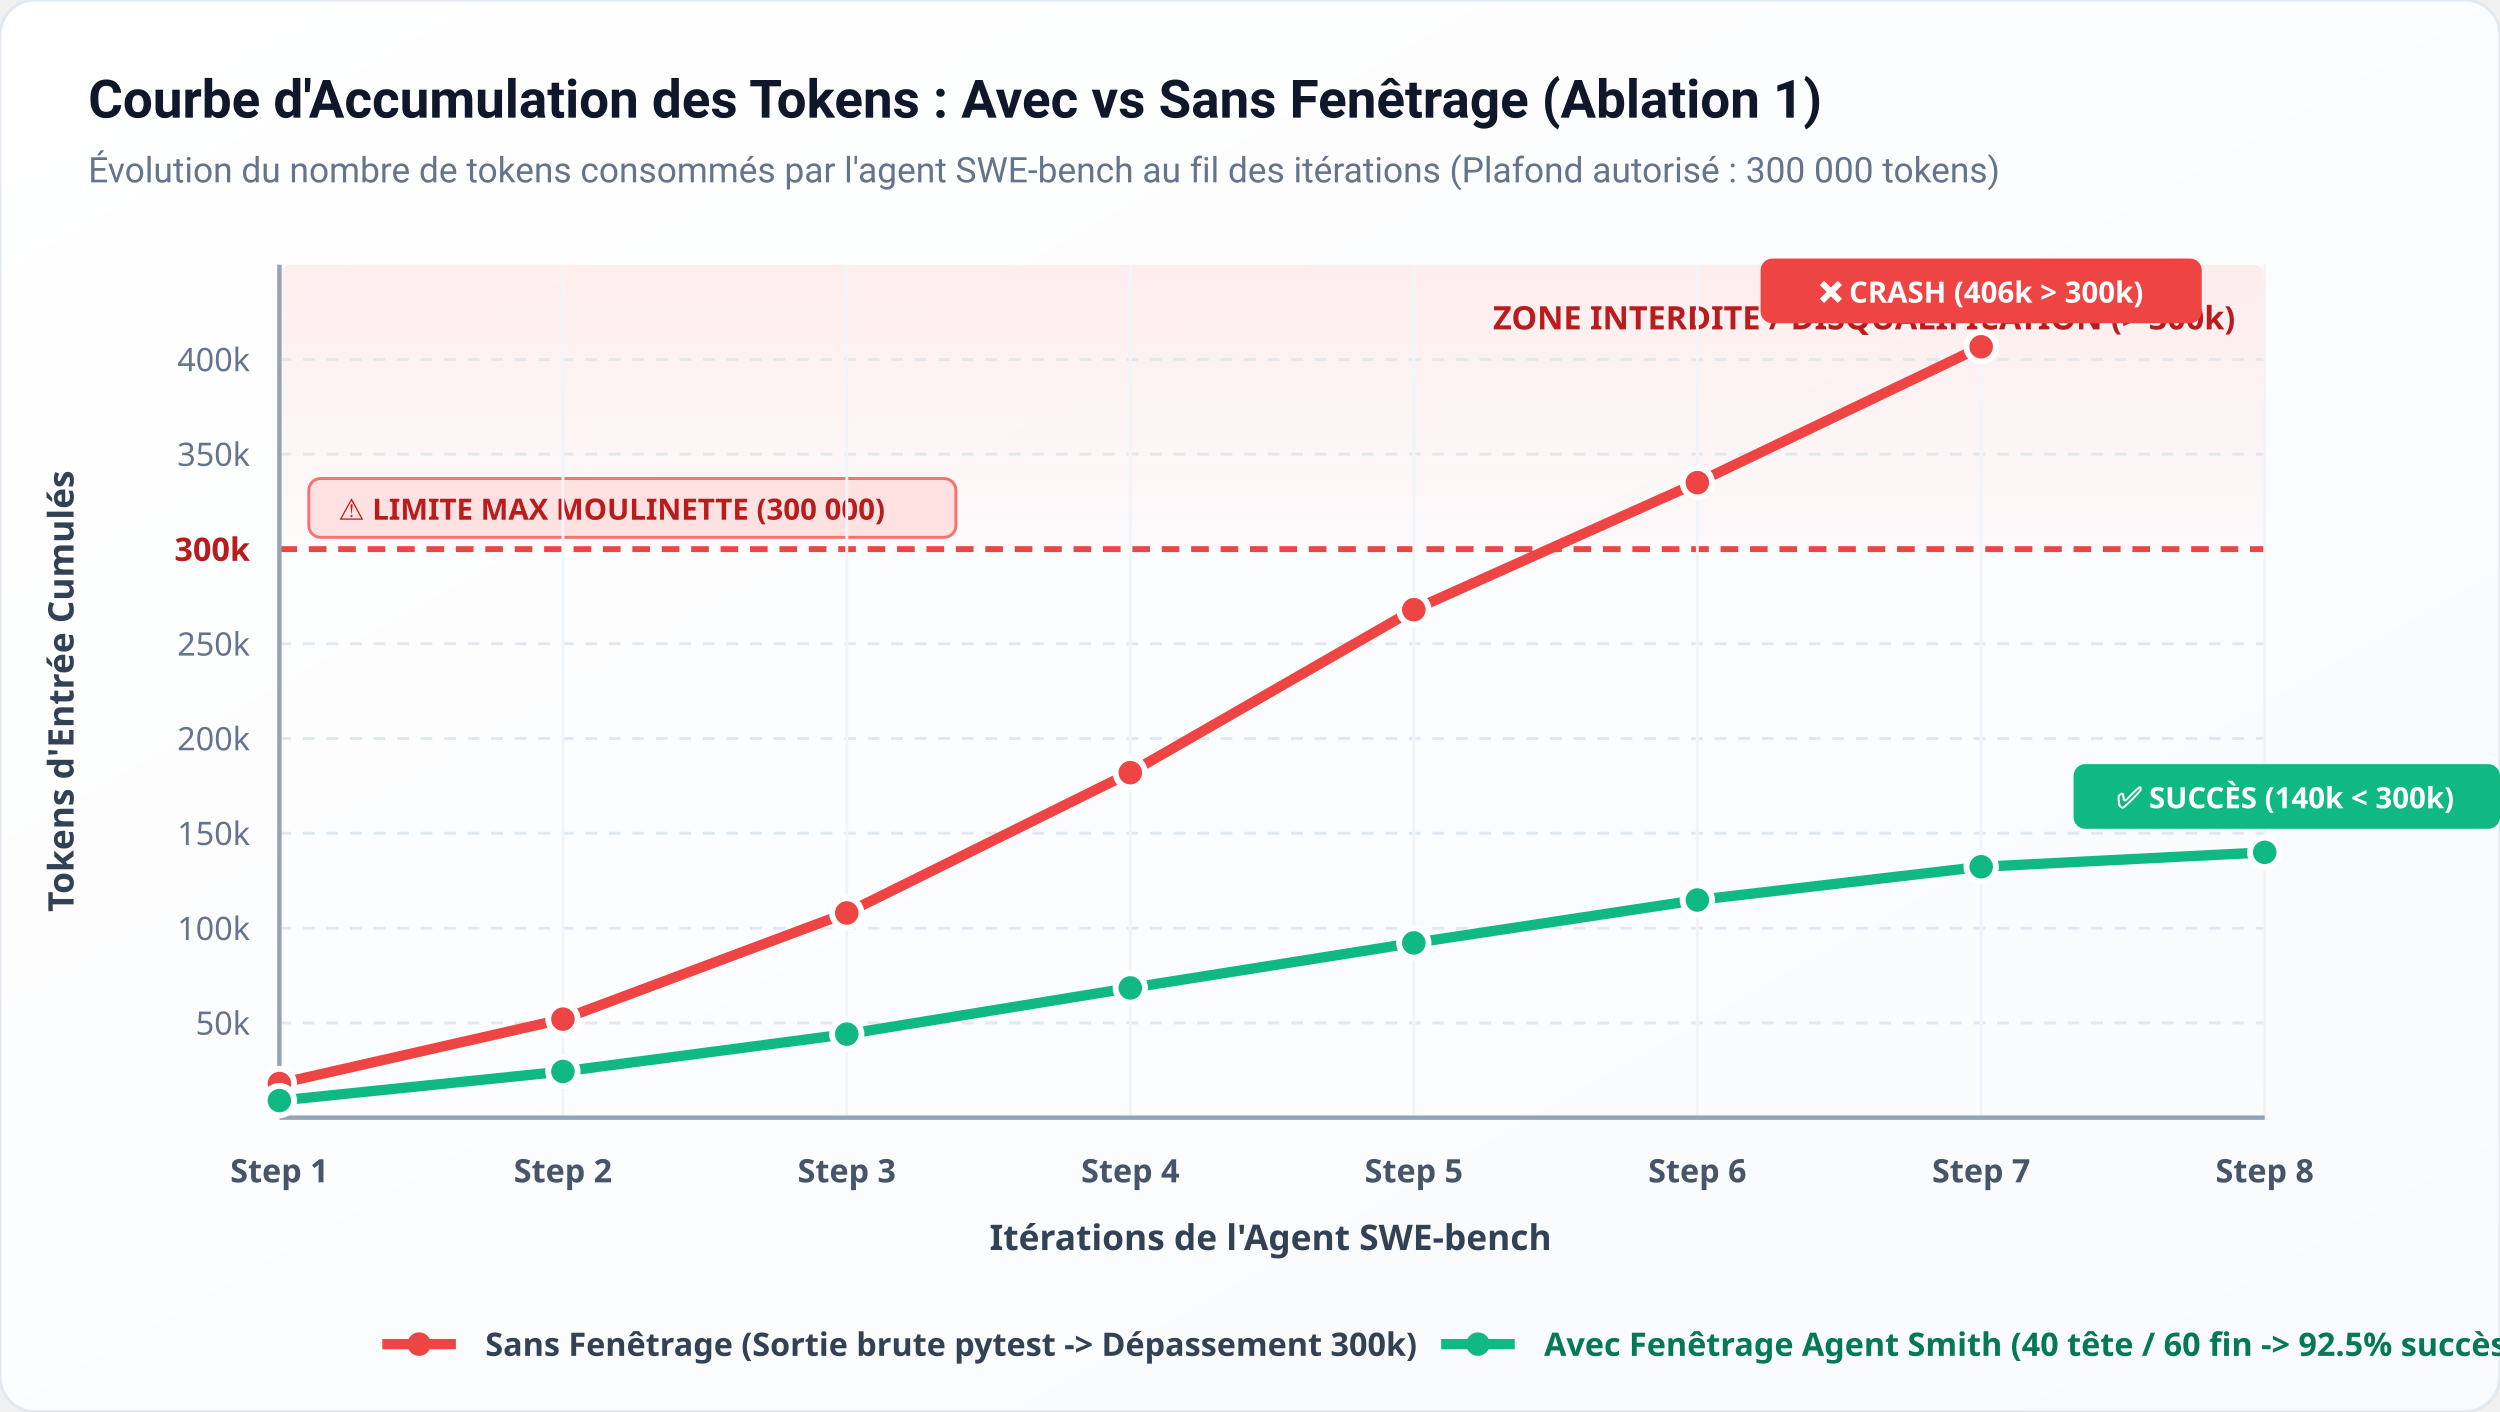
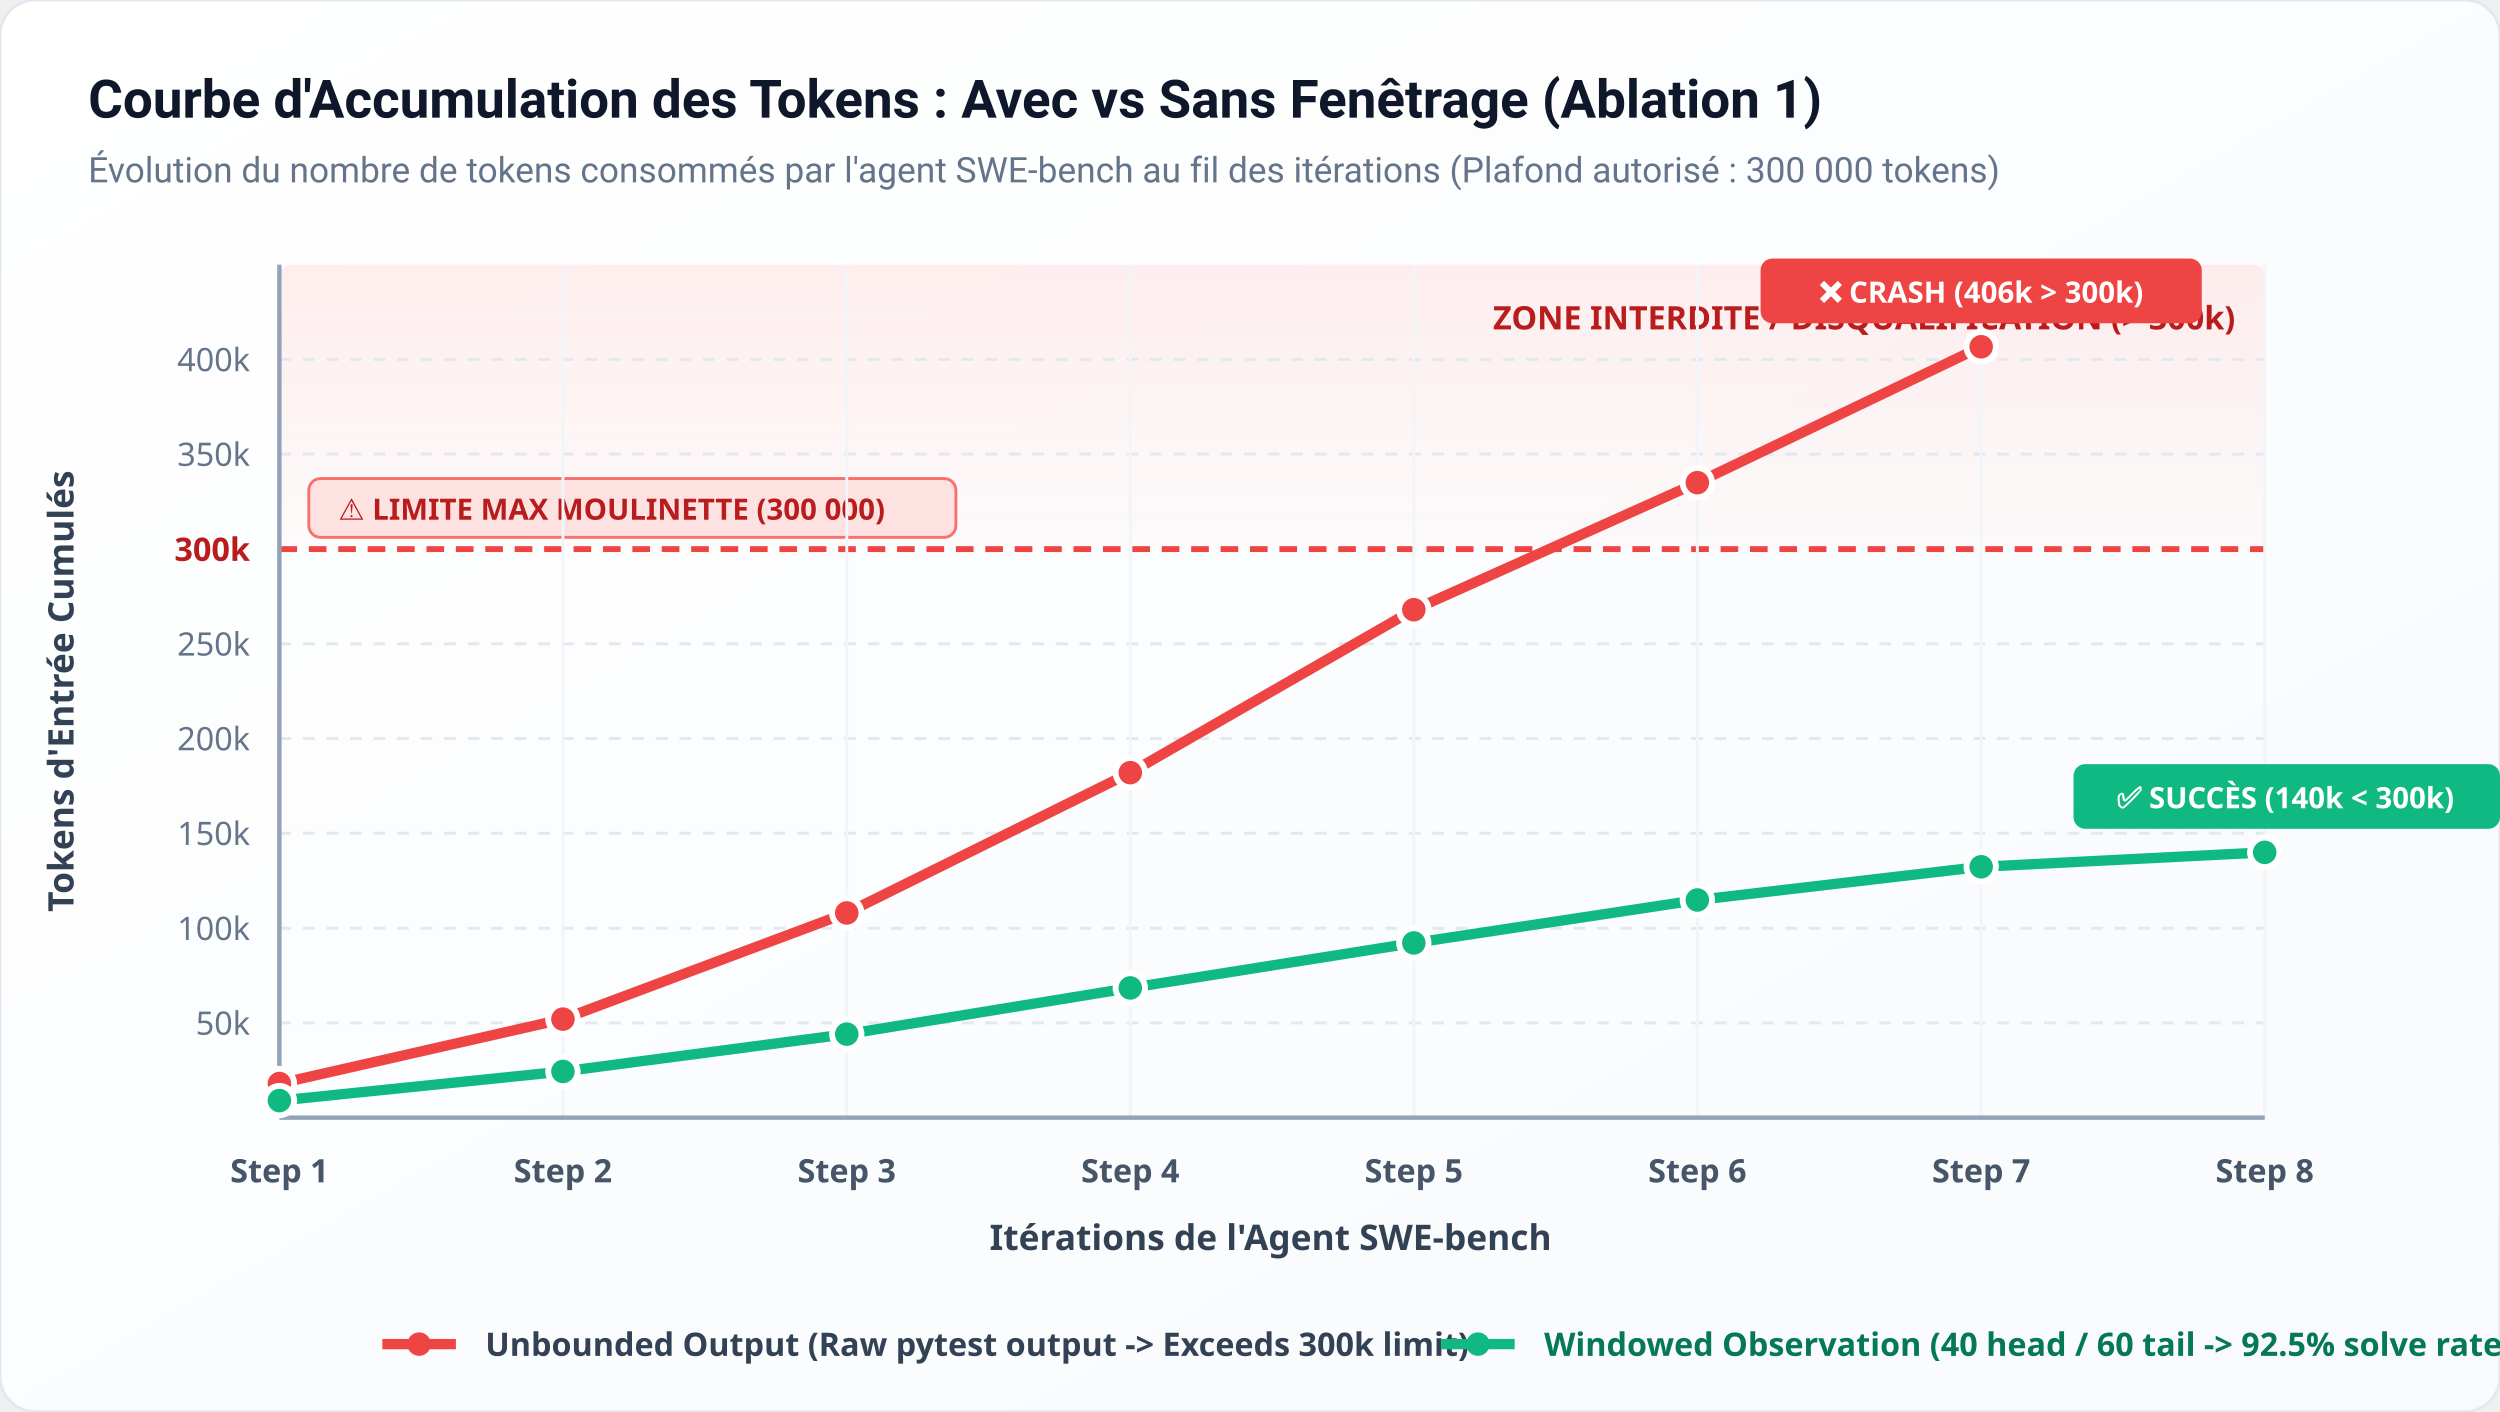
<svg xmlns="http://www.w3.org/2000/svg" viewBox="0 0 850 480" width="100%" height="auto">
  <defs>
    <linearGradient id="bgGrad" x1="0%" y1="0%" x2="100%" y2="100%">
      <stop offset="0%" stop-color="#ffffff" />
      <stop offset="100%" stop-color="#f8fafc" />
    </linearGradient>
    <linearGradient id="redZone" x1="0%" y1="0%" x2="0%" y2="100%">
      <stop offset="0%" stop-color="#fee2e2" stop-opacity="0.6" />
      <stop offset="100%" stop-color="#fee2e2" stop-opacity="0.1" />
    </linearGradient>
  </defs>
  <rect width="850" height="480" rx="12" fill="url(#bgGrad)" stroke="#e2e8f0" stroke-width="1" />
  <text x="30" y="40" font-family="-apple-system,BlinkMacSystemFont,Segoe UI,Roboto,sans-serif" font-size="18" font-weight="700" fill="#0f172a">Courbe d'Accumulation des Tokens : Avec vs Sans Fenêtrage (Ablation 1)</text>
  <text x="30" y="62" font-family="-apple-system,BlinkMacSystemFont,Segoe UI,Roboto,sans-serif" font-size="12" fill="#64748b">Évolution du nombre de tokens consommés par l'agent SWE-bench au fil des itérations (Plafond autorisé : 300 000 tokens)</text>
  <rect x="95" y="90" width="675" height="96.7" fill="url(#redZone)" rx="4" />
  <text x="760" y="112" font-family="sans-serif" font-size="11" font-weight="700" fill="#b91c1c" text-anchor="end">ZONE INTERDITE / DISQUALIFICATION (&gt; 300k)</text>
  <line x1="95" y1="347.8" x2="770" y2="347.8" stroke="#e2e8f0" stroke-width="1" stroke-dasharray="4,4" />
  <text x="85" y="351.8" font-family="sans-serif" font-size="11" font-weight="400" fill="#64748b" text-anchor="end">50k</text>
  <line x1="95" y1="315.6" x2="770" y2="315.6" stroke="#e2e8f0" stroke-width="1" stroke-dasharray="4,4" />
  <text x="85" y="319.6" font-family="sans-serif" font-size="11" font-weight="400" fill="#64748b" text-anchor="end">100k</text>
  <line x1="95" y1="283.3" x2="770" y2="283.3" stroke="#e2e8f0" stroke-width="1" stroke-dasharray="4,4" />
  <text x="85" y="287.3" font-family="sans-serif" font-size="11" font-weight="400" fill="#64748b" text-anchor="end">150k</text>
  <line x1="95" y1="251.1" x2="770" y2="251.1" stroke="#e2e8f0" stroke-width="1" stroke-dasharray="4,4" />
  <text x="85" y="255.1" font-family="sans-serif" font-size="11" font-weight="400" fill="#64748b" text-anchor="end">200k</text>
  <line x1="95" y1="218.9" x2="770" y2="218.9" stroke="#e2e8f0" stroke-width="1" stroke-dasharray="4,4" />
  <text x="85" y="222.9" font-family="sans-serif" font-size="11" font-weight="400" fill="#64748b" text-anchor="end">250k</text>
  <line x1="95" y1="186.7" x2="770" y2="186.7" stroke="#ef4444" stroke-width="2" stroke-dasharray="6,4" />
  <text x="85" y="190.7" font-family="sans-serif" font-size="11" font-weight="700" fill="#b91c1c" text-anchor="end">300k</text>
  <line x1="95" y1="154.4" x2="770" y2="154.4" stroke="#e2e8f0" stroke-width="1" stroke-dasharray="4,4" />
  <text x="85" y="158.4" font-family="sans-serif" font-size="11" font-weight="400" fill="#64748b" text-anchor="end">350k</text>
  <line x1="95" y1="122.2" x2="770" y2="122.2" stroke="#e2e8f0" stroke-width="1" stroke-dasharray="4,4" />
  <text x="85" y="126.2" font-family="sans-serif" font-size="11" font-weight="400" fill="#64748b" text-anchor="end">400k</text>
  <rect x="105" y="162.7" width="220" height="20" rx="4" fill="#fee2e2" stroke="#f87171" />
  <text x="115" y="176.7" font-family="sans-serif" font-size="10" font-weight="700" fill="#b91c1c">⚠️ LIMITE MAX MOULINETTE (300 000)</text>
  <line x1="95.0" y1="90" x2="95.0" y2="380" stroke="#f1f5f9" />
  <text x="95.0" y="402" font-family="sans-serif" font-size="11" font-weight="600" fill="#475569" text-anchor="middle">Step 1</text>
  <line x1="191.4" y1="90" x2="191.4" y2="380" stroke="#f1f5f9" />
  <text x="191.4" y="402" font-family="sans-serif" font-size="11" font-weight="600" fill="#475569" text-anchor="middle">Step 2</text>
  <line x1="287.9" y1="90" x2="287.9" y2="380" stroke="#f1f5f9" />
  <text x="287.9" y="402" font-family="sans-serif" font-size="11" font-weight="600" fill="#475569" text-anchor="middle">Step 3</text>
  <line x1="384.3" y1="90" x2="384.3" y2="380" stroke="#f1f5f9" />
  <text x="384.3" y="402" font-family="sans-serif" font-size="11" font-weight="600" fill="#475569" text-anchor="middle">Step 4</text>
  <line x1="480.7" y1="90" x2="480.7" y2="380" stroke="#f1f5f9" />
  <text x="480.7" y="402" font-family="sans-serif" font-size="11" font-weight="600" fill="#475569" text-anchor="middle">Step 5</text>
  <line x1="577.1" y1="90" x2="577.1" y2="380" stroke="#f1f5f9" />
  <text x="577.1" y="402" font-family="sans-serif" font-size="11" font-weight="600" fill="#475569" text-anchor="middle">Step 6</text>
  <line x1="673.6" y1="90" x2="673.6" y2="380" stroke="#f1f5f9" />
  <text x="673.6" y="402" font-family="sans-serif" font-size="11" font-weight="600" fill="#475569" text-anchor="middle">Step 7</text>
  <line x1="770.0" y1="90" x2="770.0" y2="380" stroke="#f1f5f9" />
  <text x="770.0" y="402" font-family="sans-serif" font-size="11" font-weight="600" fill="#475569" text-anchor="middle">Step 8</text>
  <line x1="95" y1="380" x2="770" y2="380" stroke="#94a3b8" stroke-width="1.5" />
  <line x1="95" y1="90" x2="95" y2="380" stroke="#94a3b8" stroke-width="1.5" />
  <text x="432" y="425" font-family="sans-serif" font-size="12" font-weight="700" fill="#334155" text-anchor="middle">Itérations de l'Agent SWE-bench</text>
  <text x="25" y="235" font-family="sans-serif" font-size="12" font-weight="700" fill="#334155" text-anchor="middle" transform="rotate(-90 25 235)">Tokens d'Entrée Cumulés</text>
  <polyline points="95.0,368.4 191.4,346.5 287.9,310.4 384.3,262.7 480.7,207.3 577.1,164.1 673.6,117.9" fill="none" stroke="#ef4444" stroke-width="3.5" stroke-linecap="round" stroke-linejoin="round" />
  <polyline points="95.0,374.2 191.4,364.3 287.9,351.6 384.3,335.9 480.7,320.6 577.1,306.0 673.6,294.7 770.0,289.8" fill="none" stroke="#10b981" stroke-width="3.5" stroke-linecap="round" stroke-linejoin="round" />
  <circle cx="95.0" cy="368.4" r="5" fill="#ef4444" stroke="#ffffff" stroke-width="2" />
  <circle cx="191.4" cy="346.5" r="5" fill="#ef4444" stroke="#ffffff" stroke-width="2" />
  <circle cx="287.9" cy="310.4" r="5" fill="#ef4444" stroke="#ffffff" stroke-width="2" />
  <circle cx="384.3" cy="262.7" r="5" fill="#ef4444" stroke="#ffffff" stroke-width="2" />
  <circle cx="480.7" cy="207.3" r="5" fill="#ef4444" stroke="#ffffff" stroke-width="2" />
  <circle cx="577.1" cy="164.1" r="5" fill="#ef4444" stroke="#ffffff" stroke-width="2" />
  <circle cx="673.6" cy="117.9" r="5" fill="#ef4444" stroke="#ffffff" stroke-width="2" />
  <rect x="598.6" y="87.9" width="150" height="22" rx="4" fill="#ef4444" />
  <text x="673.6" y="102.9" font-family="sans-serif" font-size="10" font-weight="700" fill="#ffffff" text-anchor="middle">❌ CRASH (406k &gt; 300k)</text>
  <circle cx="95.0" cy="374.2" r="5" fill="#10b981" stroke="#ffffff" stroke-width="2" />
  <circle cx="191.4" cy="364.3" r="5" fill="#10b981" stroke="#ffffff" stroke-width="2" />
  <circle cx="287.9" cy="351.6" r="5" fill="#10b981" stroke="#ffffff" stroke-width="2" />
  <circle cx="384.3" cy="335.9" r="5" fill="#10b981" stroke="#ffffff" stroke-width="2" />
  <circle cx="480.7" cy="320.6" r="5" fill="#10b981" stroke="#ffffff" stroke-width="2" />
  <circle cx="577.1" cy="306.0" r="5" fill="#10b981" stroke="#ffffff" stroke-width="2" />
  <circle cx="673.6" cy="294.7" r="5" fill="#10b981" stroke="#ffffff" stroke-width="2" />
  <circle cx="770.0" cy="289.8" r="5" fill="#10b981" stroke="#ffffff" stroke-width="2" />
  <rect x="705.0" y="259.8" width="145" height="22" rx="4" fill="#10b981" />
  <text x="777.0" y="274.8" font-family="sans-serif" font-size="10" font-weight="700" fill="#ffffff" text-anchor="middle">✅ SUCCÈS (140k &lt; 300k)</text>
  <g transform="translate(130, 452)">
    <line x1="0" y1="5" x2="25" y2="5" stroke="#ef4444" stroke-width="3.5" />
    <circle cx="12.5" cy="5" r="4" fill="#ef4444" />
-     <text x="35" y="9" font-family="sans-serif" font-size="11" font-weight="600" fill="#334155">Sans Fenêtrage (Sortie brute pytest -&gt; Dépassement 300k)</text>
+     <text x="35" y="9" font-family="sans-serif" font-size="11" font-weight="600" fill="#334155">Unbounded Output (Raw pytest output -&gt; Exceeds 300k limit)</text>
    <line x1="360" y1="5" x2="385" y2="5" stroke="#10b981" stroke-width="3.5" />
    <circle cx="372.5" cy="5" r="4" fill="#10b981" />
-     <text x="395" y="9" font-family="sans-serif" font-size="11" font-weight="700" fill="#047857">Avec Fenêtrage Agent Smith (40 tête / 60 fin -&gt; 92.5% succès)</text>
+     <text x="395" y="9" font-family="sans-serif" font-size="11" font-weight="700" fill="#047857">Windowed Observation (40 head / 60 tail -&gt; 92.5% solve rate)</text>
  </g>
</svg>
